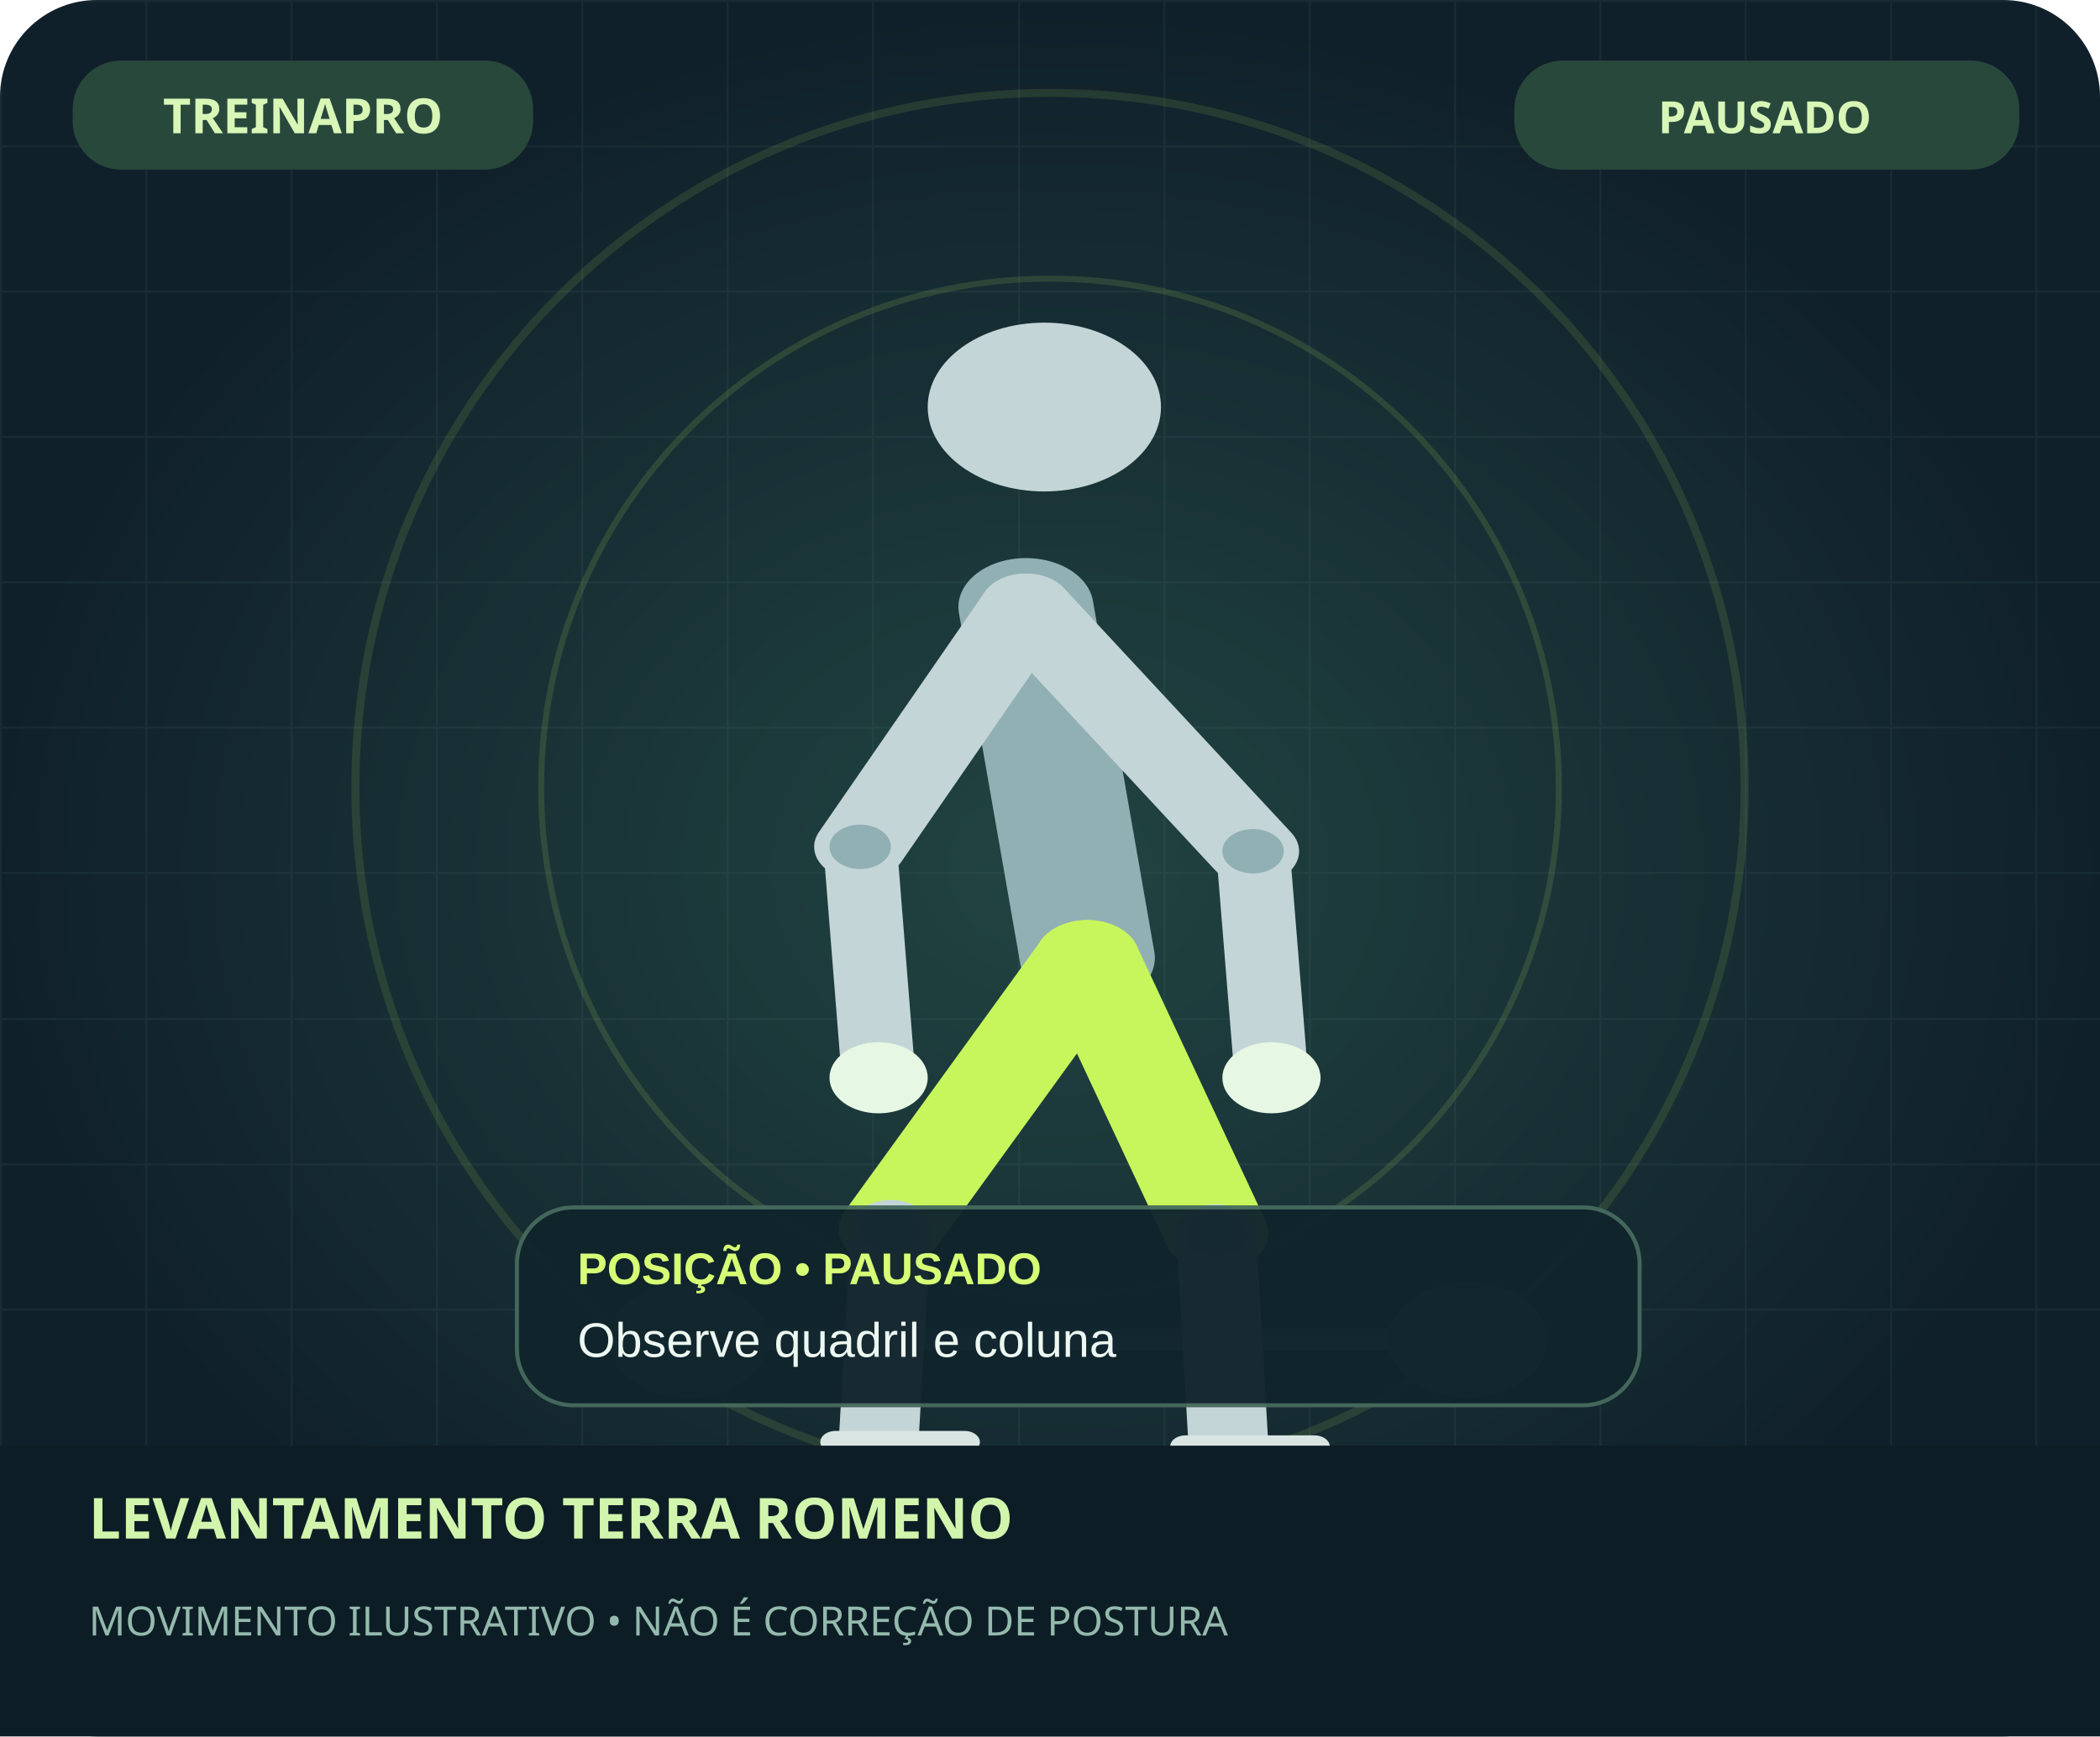
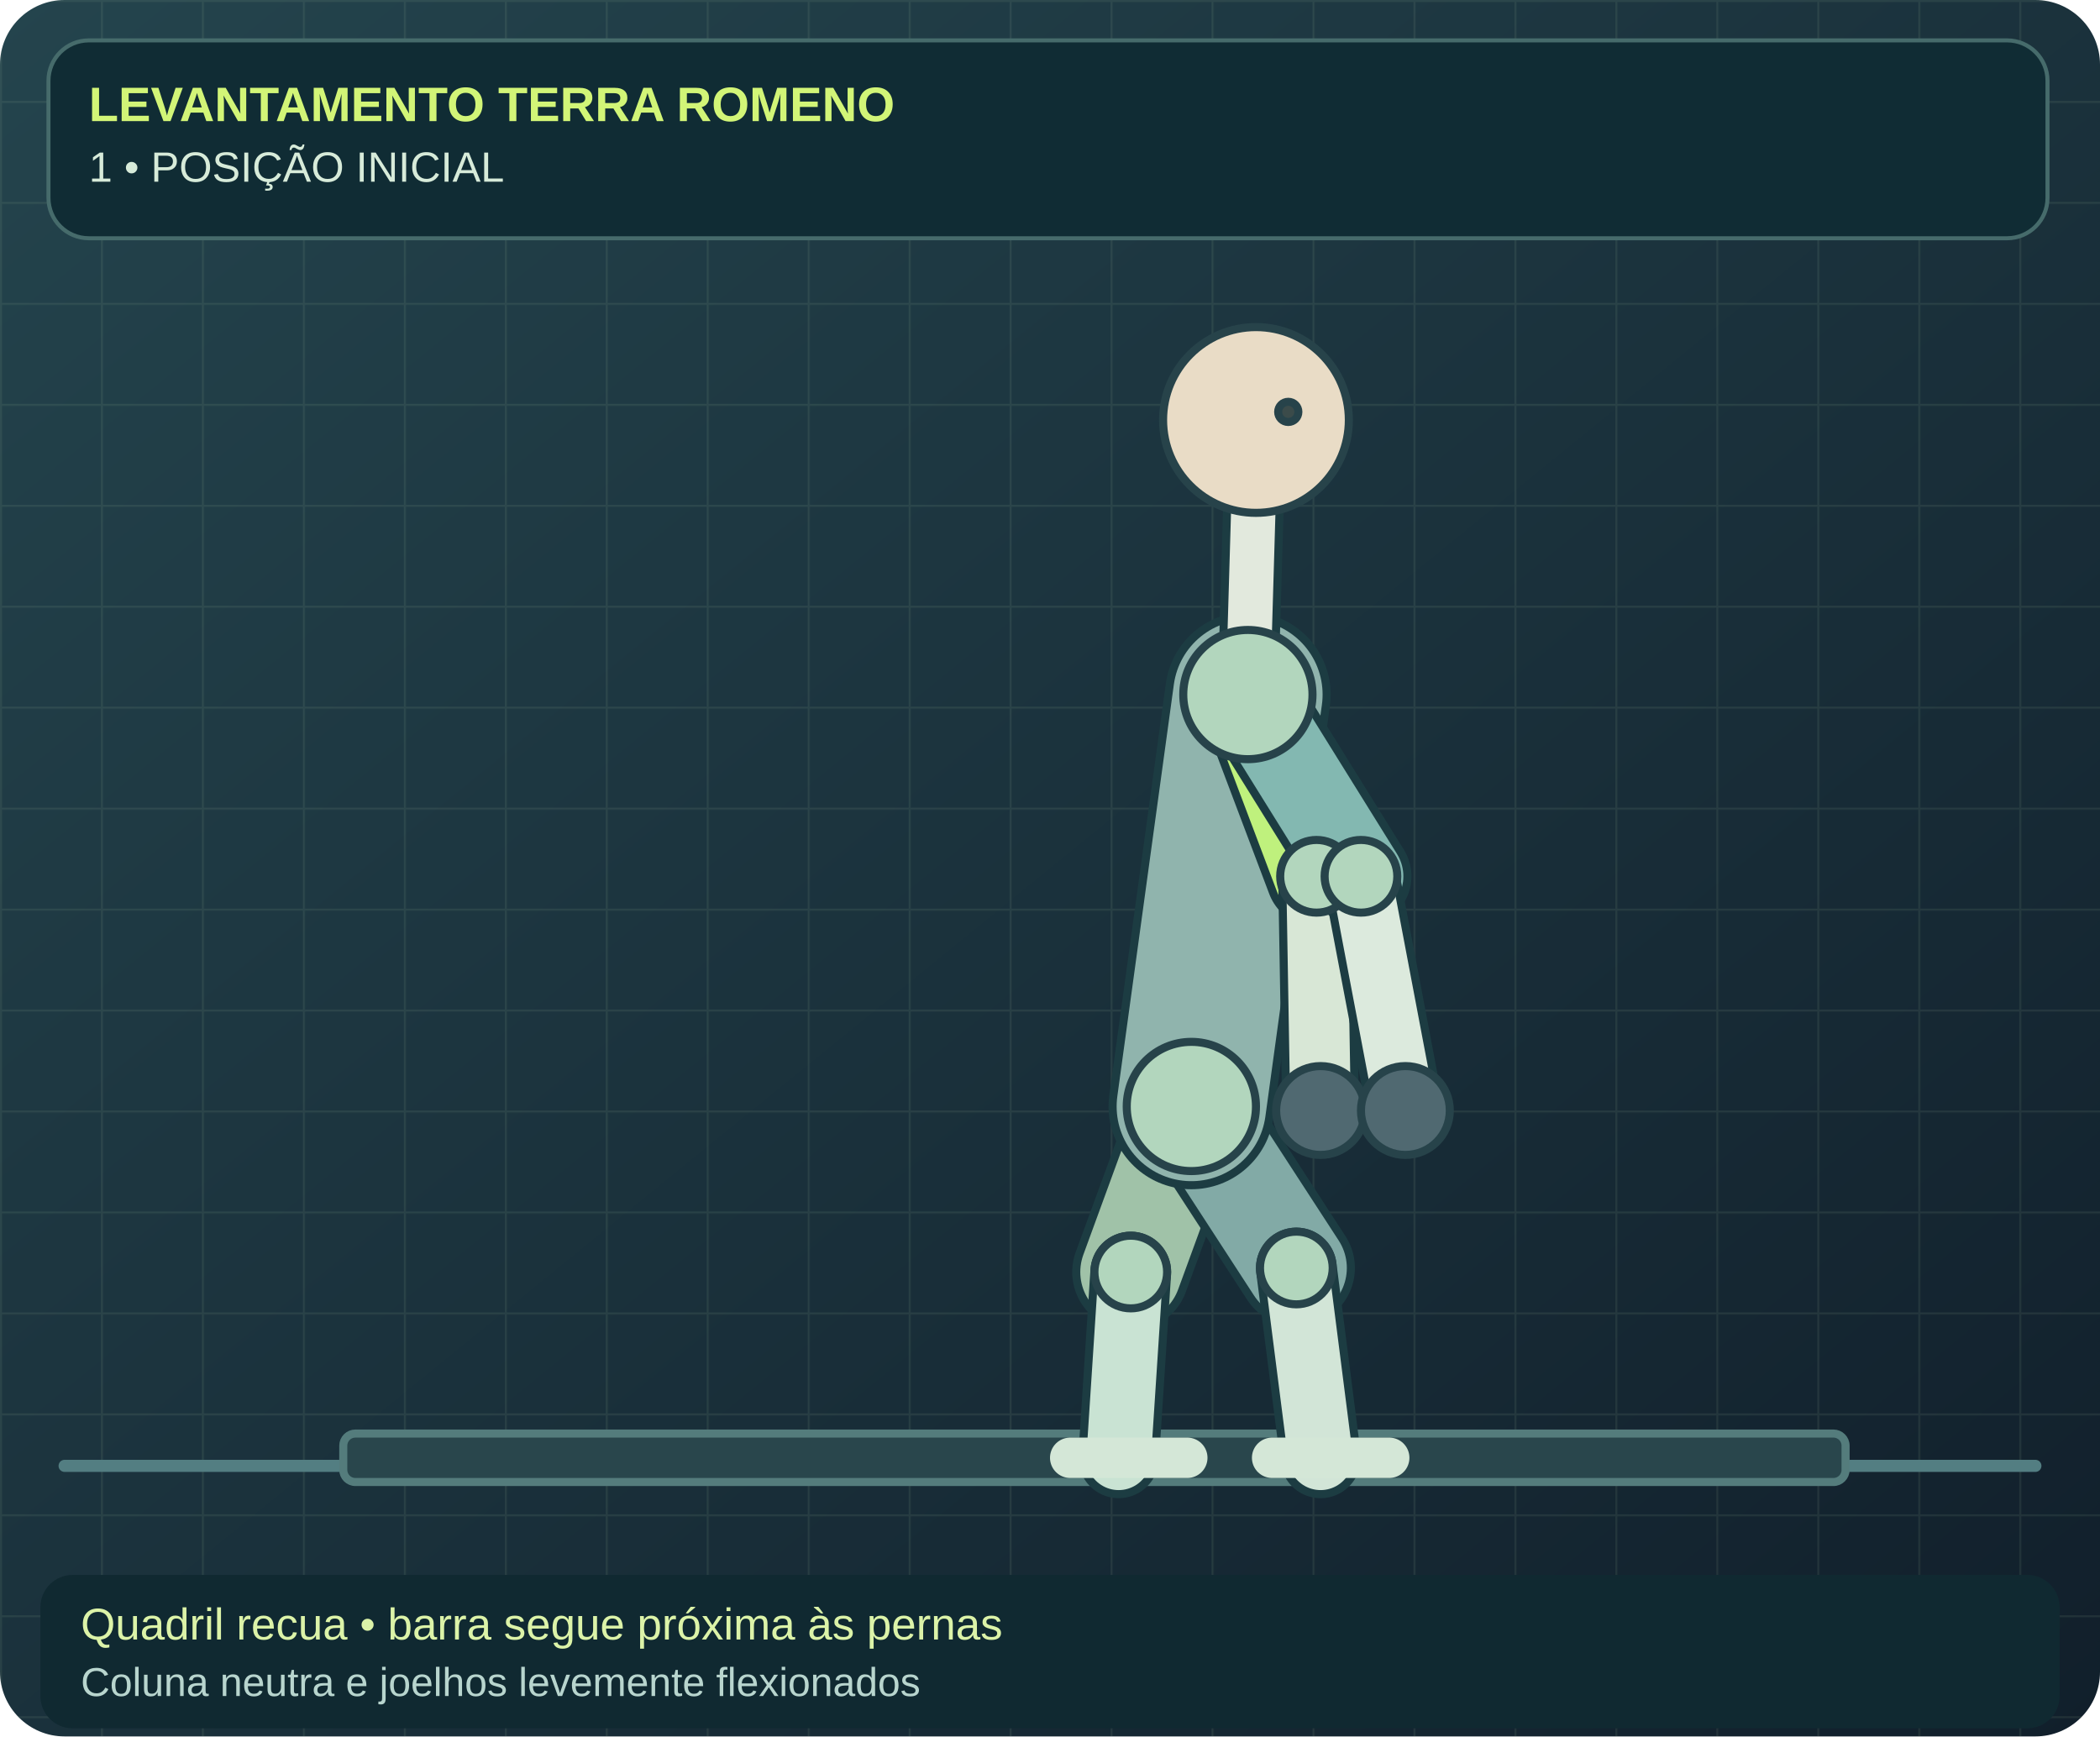
- <svg xmlns="http://www.w3.org/2000/svg" viewBox="0 0 520 430" role="img" aria-labelledby="title desc">
+ <svg xmlns="http://www.w3.org/2000/svg" viewBox="0 0 520 430" role="img" aria-labelledby="exercise-title exercise-description">
  <defs>
-     <radialGradient id="bg">
-       <stop stop-color="#214442" />
-       <stop offset="1" stop-color="#10202a" />
-     </radialGradient>
-     <pattern id="grid" width="36" height="36" patternUnits="userSpaceOnUse">
-       <path d="M36 0H0V36" stroke="#729290" stroke-opacity=".095" fill="none" />
+     <linearGradient id="bg" x1="0" y1="0" x2="1" y2="1">
+       <stop stop-color="#24444d" />
+       <stop offset="1" stop-color="#111f2b" />
+     </linearGradient>
+     <pattern id="grid" width="25" height="25" patternUnits="userSpaceOnUse">
+       <path d="M25 0H0V25" fill="none" stroke="#b0c8a0" stroke-opacity=".1" />
    </pattern>
  </defs>
-   <rect width="520" height="430" rx="24" fill="url(#bg)" />
-   <rect width="520" height="430" rx="24" fill="url(#grid)" />
-   <circle cx="260" cy="195" r="172" fill="none" stroke="#c6f65b" opacity=".11" stroke-width="2" />
-   <circle cx="260" cy="195" r="126" fill="none" stroke="#c6f65b" opacity=".13" stroke-width="1.5" />
-   <rect x="18" y="15" rx="12" width="114" height="27" fill="#29483c" />
-   <text x="75" y="33" fill="#d8f6b6" text-anchor="middle" font-size="12" font-weight="bold" font-family="sans-serif">TREINAPRO</text>
-   <rect x="375" y="15" rx="12" width="125" height="27" fill="#29483c" />
-   <text x="437" y="33" fill="#d8f6b6" text-anchor="middle" font-size="11" font-weight="bold" font-family="sans-serif">PAUSADO</text>
-   <g transform="translate(61 15) scale(1.52 1.10)">
-     <line x1="72" y1="288" x2="199" y2="288" stroke="#587a80" stroke-width="5" stroke-linecap="round" />
-     <circle cx="72" cy="288" r="13" fill="#40666a" />
-     <circle cx="199" cy="288" r="13" fill="#40666a" />
-     <line x1="127" y1="123" x2="137" y2="202" stroke="#91b0b4" stroke-width="22" stroke-linecap="round" />
-     <line x1="137" y1="202" x2="105" y2="263" stroke="#c6f65b" stroke-width="17" stroke-linecap="round" />
-     <line x1="105" y1="263" x2="103" y2="311" stroke="#c4d5d7" stroke-width="13" stroke-linecap="round" />
-     <line x1="137" y1="202" x2="158" y2="264" stroke="#c6f65b" stroke-width="17" stroke-linecap="round" />
-     <line x1="158" y1="264" x2="160" y2="312" stroke="#c4d5d7" stroke-width="13" stroke-linecap="round" />
-     <line x1="127" y1="123" x2="100" y2="177" stroke="#c4d5d7" stroke-width="15" stroke-linecap="round" />
-     <line x1="100" y1="177" x2="103" y2="229" stroke="#c4d5d7" stroke-width="12" stroke-linecap="round" />
-     <line x1="127" y1="123" x2="164" y2="178" stroke="#c4d5d7" stroke-width="15" stroke-linecap="round" />
-     <line x1="164" y1="178" x2="167" y2="229" stroke="#c4d5d7" stroke-width="12" stroke-linecap="round" />
-     <circle cx="130" cy="78" r="19" fill="#c4d5d7" />
-     <circle cx="100" cy="177" r="5" fill="#91b0b4" />
-     <circle cx="164" cy="178" r="5" fill="#91b0b4" />
-     <circle cx="105" cy="263" r="5" fill="#91b0b4" />
-     <circle cx="158" cy="264" r="5" fill="#91b0b4" />
-     <circle cx="103" cy="229" r="8" fill="#e6f8e4" />
-     <circle cx="167" cy="229" r="8" fill="#e6f8e4" />
-     <line x1="96" y1="311" x2="117" y2="311" stroke="#d8e5e3" stroke-width="5" stroke-linecap="round" />
-     <line x1="153" y1="312" x2="174" y2="312" stroke="#d8e5e3" stroke-width="5" stroke-linecap="round" />
-   </g>
-   <rect x="0" y="358" width="520" height="72" fill="#0d1d25" />
-   <text x="22" y="381" fill="#d2f5ad" font-size="14" font-family="sans-serif" font-weight="bold">LEVANTAMENTO TERRA ROMENO</text>
-   <text x="22" y="405" fill="#94b9ad" font-size="10" font-family="sans-serif">MOVIMENTO ILUSTRATIVO • NÃO É CORREÇÃO DE POSTURA</text>
-   <g aria-hidden="true">
-     <rect x="128" y="299" rx="14" width="278" height="49" fill="#10232c" stroke="#46695d" opacity=".96" />
-     <text x="143" y="318" fill="#d7ff75" font-size="11" font-weight="bold" font-family="Arial,sans-serif">POSIÇÃO • PAUSADO</text>
-     <text x="143" y="336" fill="#ecf8f1" font-size="12" font-family="Arial,sans-serif">Observe quadril e coluna</text>
-   </g>
+   <rect width="100%" height="100%" rx="16" fill="url(#bg)" />
+   <rect width="100%" height="100%" rx="16" fill="url(#grid)" />
+   <line x1="16" y1="363" x2="504" y2="363" stroke="#537e82" stroke-width="3" stroke-linecap="round" />
+   <rect x="85" y="355" width="372" height="12" rx="3" fill="#29464c" stroke="#547c7c" stroke-width="2" />
+   <line x1="295" y1="274" x2="280" y2="315" stroke="#1c3c42" stroke-width="29" stroke-linecap="round" />
+   <line x1="295" y1="274" x2="280" y2="315" stroke="#a0c2a8" stroke-width="25" stroke-linecap="round" />
+   <line x1="280" y1="315" x2="277" y2="361" stroke="#1c3c42" stroke-width="20" stroke-linecap="round" />
+   <line x1="280" y1="315" x2="277" y2="361" stroke="#c9e3d3" stroke-width="16" stroke-linecap="round" />
+   <line x1="295" y1="274" x2="321" y2="314" stroke="#1c3c42" stroke-width="29" stroke-linecap="round" />
+   <line x1="295" y1="274" x2="321" y2="314" stroke="#82aaa6" stroke-width="25" stroke-linecap="round" />
+   <line x1="321" y1="314" x2="327" y2="361" stroke="#1c3c42" stroke-width="20" stroke-linecap="round" />
+   <line x1="321" y1="314" x2="327" y2="361" stroke="#d2e5d7" stroke-width="16" stroke-linecap="round" />
+   <line x1="295" y1="274" x2="309" y2="172" stroke="#1c3c42" stroke-width="41" stroke-linecap="round" />
+   <line x1="295" y1="274" x2="309" y2="172" stroke="#90b4ad" stroke-width="37" stroke-linecap="round" />
+   <line x1="309" y1="172" x2="326" y2="217" stroke="#1c3c42" stroke-width="25" stroke-linecap="round" />
+   <line x1="309" y1="172" x2="326" y2="217" stroke="#bff17d" stroke-width="21" stroke-linecap="round" />
+   <line x1="326" y1="217" x2="327" y2="275" stroke="#1c3c42" stroke-width="19" stroke-linecap="round" />
+   <line x1="326" y1="217" x2="327" y2="275" stroke="#d8e7d6" stroke-width="15" stroke-linecap="round" />
+   <line x1="309" y1="172" x2="337" y2="217" stroke="#1c3c42" stroke-width="25" stroke-linecap="round" />
+   <line x1="309" y1="172" x2="337" y2="217" stroke="#83b8b1" stroke-width="21" stroke-linecap="round" />
+   <line x1="337" y1="217" x2="348" y2="275" stroke="#1c3c42" stroke-width="19" stroke-linecap="round" />
+   <line x1="337" y1="217" x2="348" y2="275" stroke="#dceadd" stroke-width="15" stroke-linecap="round" />
+   <line x1="309" y1="172" x2="311" y2="104" stroke="#1c3c42" stroke-width="15" stroke-linecap="round" />
+   <line x1="309" y1="172" x2="311" y2="104" stroke="#e2e9dd" stroke-width="11" stroke-linecap="round" />
+   <circle cx="295" cy="274" r="16" fill="#b2d6bd" stroke="#27434a" stroke-width="2" />
+   <circle cx="309" cy="172" r="16" fill="#b2d6bd" stroke="#27434a" stroke-width="2" />
+   <circle cx="280" cy="315" r="9" fill="#b2d6bd" stroke="#27434a" stroke-width="2" />
+   <circle cx="321" cy="314" r="9" fill="#b2d6bd" stroke="#27434a" stroke-width="2" />
+   <circle cx="326" cy="217" r="9" fill="#b2d6bd" stroke="#27434a" stroke-width="2" />
+   <circle cx="337" cy="217" r="9" fill="#b2d6bd" stroke="#27434a" stroke-width="2" />
+   <circle cx="311" cy="104" r="23" fill="#e9dcc6" stroke="#27434a" stroke-width="2" />
+   <circle cx="327" cy="275" r="8" fill="#f0ddc4" stroke="#27434a" stroke-width="2" />
+   <circle cx="348" cy="275" r="8" fill="#f0ddc4" stroke="#27434a" stroke-width="2" />
+   <line x1="265" y1="361" x2="294" y2="361" stroke="#d4e7d7" stroke-width="10" stroke-linecap="round" />
+   <line x1="315" y1="361" x2="344" y2="361" stroke="#d4e7d7" stroke-width="10" stroke-linecap="round" />
+   <circle cx="319" cy="102" r="2.5" fill="#3b4b4a" stroke="#27434a" stroke-width="2" />
+   <line x1="327" y1="275" x2="348" y2="275" stroke="#c3e884" stroke-width="10" stroke-linecap="round" />
+   <circle cx="327" cy="275" r="11" fill="#506971" stroke="#27434a" stroke-width="2" />
+   <circle cx="348" cy="275" r="11" fill="#506971" stroke="#27434a" stroke-width="2" />
+   <rect x="12" y="10" width="495" height="49" rx="10" fill="#102c34" stroke="#466b6b" />
+   <text x="22" y="30" fill="#d2f577" font-size="12" font-weight="700" font-family="Arial,sans-serif">LEVANTAMENTO TERRA ROMENO</text>
+   <text x="22" y="45" fill="#d7ebd9" font-size="10.5" font-family="Arial,sans-serif">1 • POSIÇÃO INICIAL</text>
+   <rect x="10" y="390" width="500" height="38" rx="8" fill="#102931" />
+   <text x="20" y="406" fill="#dcf3a8" font-size="11" font-family="Arial,sans-serif">Quadril recua • barra segue próxima às pernas</text>
+   <text x="20" y="420" fill="#b8d5ce" font-size="10" font-family="Arial,sans-serif">Coluna neutra e joelhos levemente flexionados</text>
</svg>
